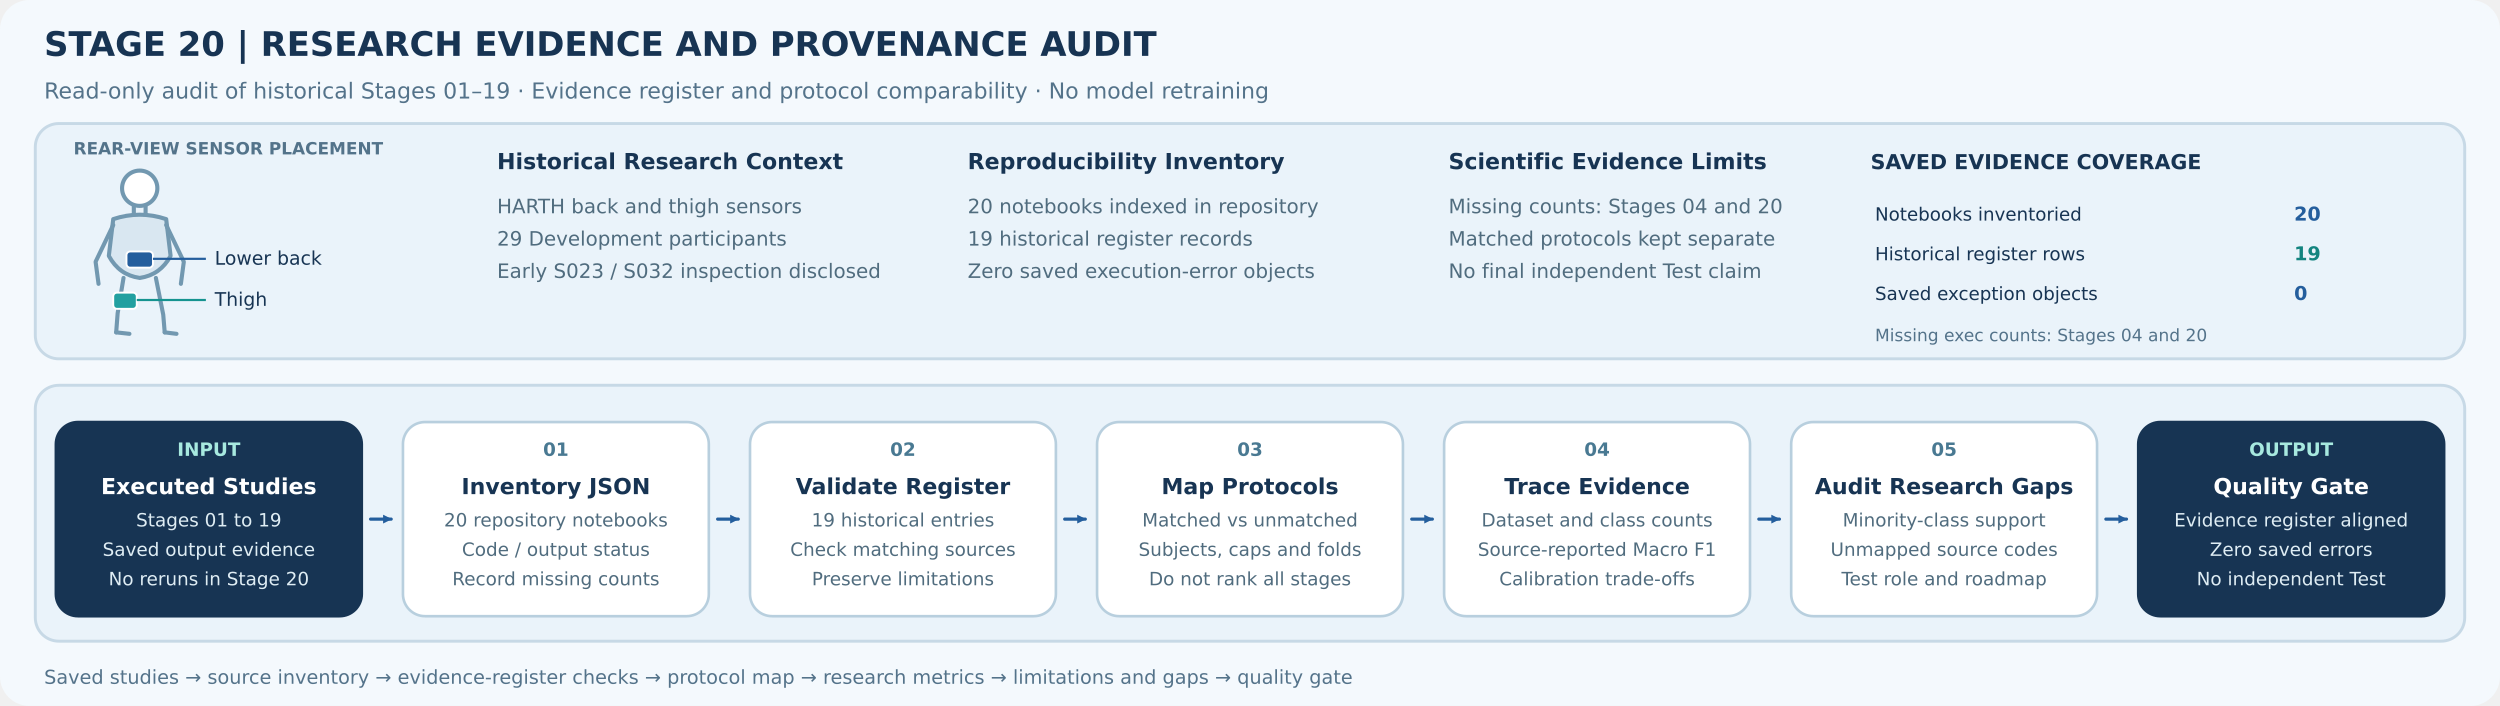
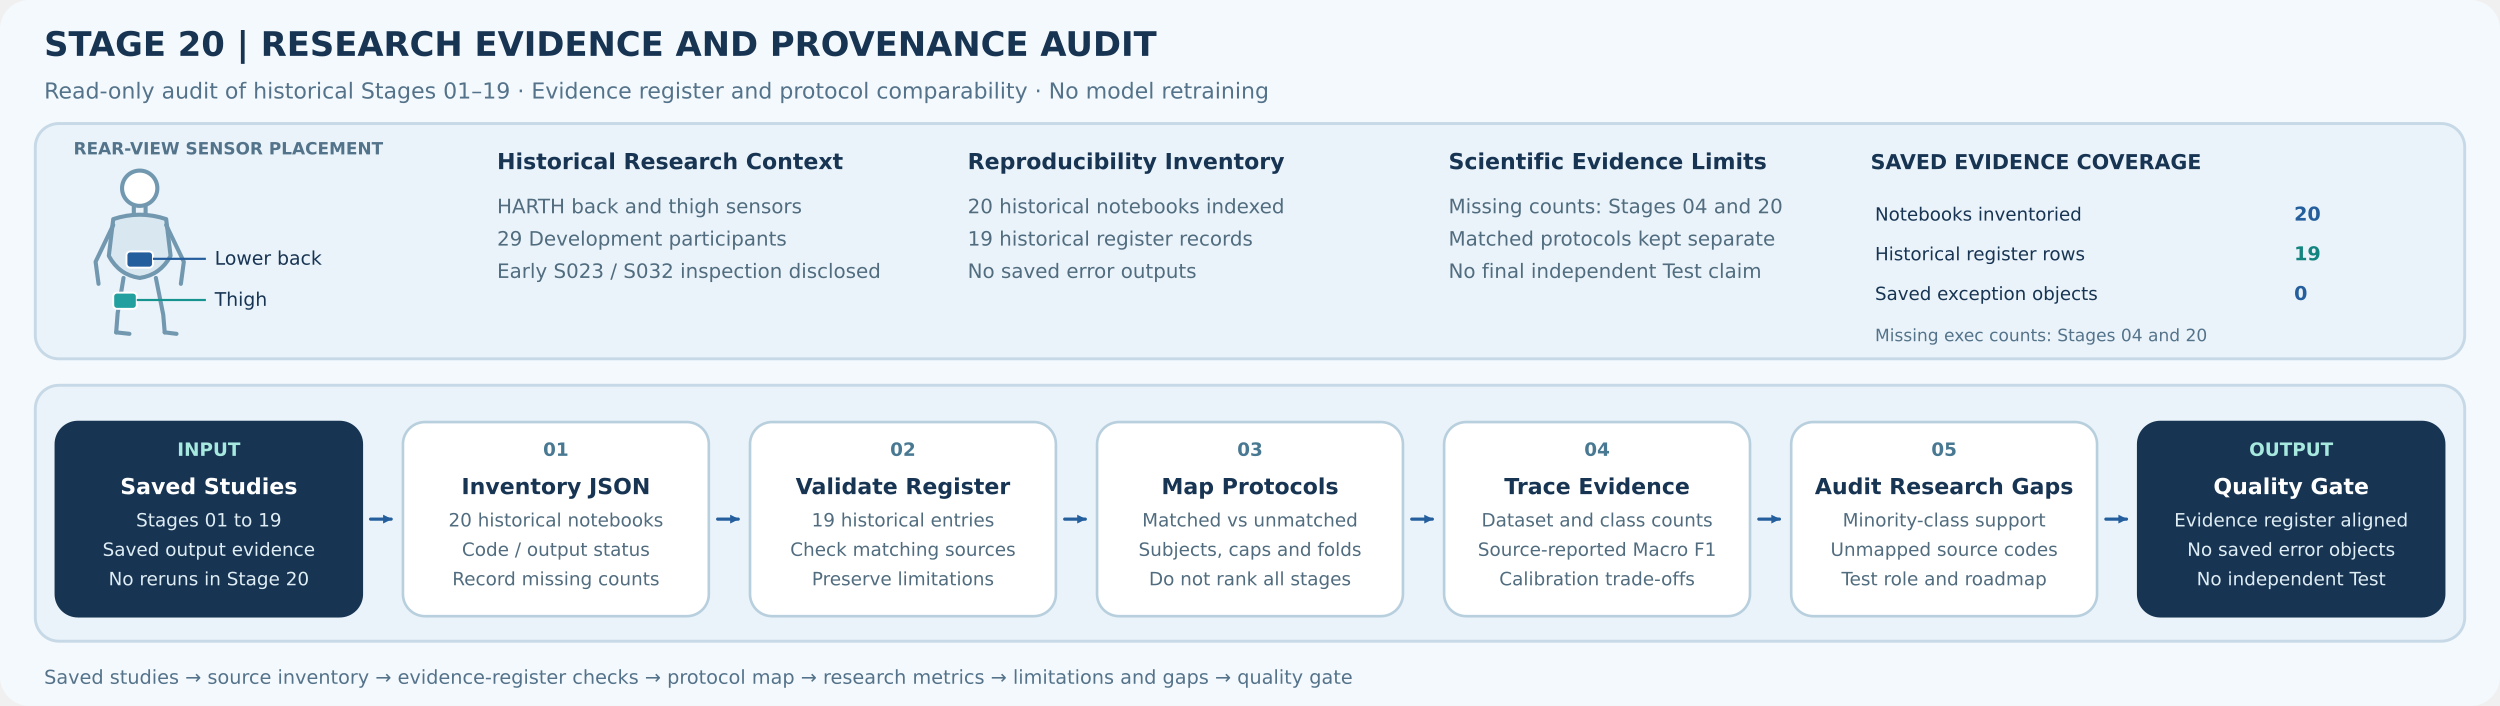
<svg xmlns="http://www.w3.org/2000/svg" width="1700" height="480" viewBox="0 0 1700 480" role="img" aria-labelledby="title desc">
  <defs>
    <marker id="small-arrow" markerUnits="userSpaceOnUse" markerWidth="6" markerHeight="6" refX="5.5" refY="3" orient="auto">
      <path d="M0 0 L6 3 L0 6 Z" fill="#245E9D" />
    </marker>
  </defs>
  <rect width="1700" height="480" rx="20" fill="#F4F9FD" />
  <g font-family="DejaVu Sans, Arial, sans-serif">
    <text x="30" y="38" font-size="23" font-weight="700" fill="#173453">STAGE 20 | RESEARCH EVIDENCE AND PROVENANCE AUDIT</text>
    <text x="30" y="67" font-size="15" fill="#54738A">Read-only audit of historical Stages 01–19 · Evidence register and protocol comparability · No model retraining</text>
    <rect x="24" y="84" width="1652" height="160" rx="16" fill="#EAF3FA" stroke="#C7D9E6" stroke-width="2" />
    <rect x="24" y="262" width="1652" height="174" rx="16" fill="#EAF3FA" stroke="#C7D9E6" stroke-width="2" />
    <g aria-label="Rear-view two-sensor placement, completely within context panel">
      <text x="50" y="105" font-size="11.5" font-weight="700" fill="#53738A">REAR-VIEW SENSOR PLACEMENT</text>
      <g stroke="#7298B0" stroke-width="2.8" stroke-linecap="round" stroke-linejoin="round">
        <circle cx="95" cy="128" r="12" fill="#FFFFFF" />
        <path d="M91 140 L91 147 M99 140 L99 147" fill="none" />
        <path d="M77 149 Q95 143 113 149 L116 174 Q109 187 95 189 Q81 187 74 174 Z" fill="#D9E7F1" />
        <path d="M77 153 L65 178 L67 193 M113 153 L125 178 L123 193" fill="none" />
        <path d="M84 189 L80 213 L79 226 M106 189 L111 214 L112 226" fill="none" />
        <path d="M79 226 L88 227 M112 226 L120 227" fill="none" />
      </g>
      <rect x="86" y="171" width="18" height="11" rx="2.5" fill="#245E9D" stroke="#FFFFFF" stroke-width="1.3" />
      <rect x="77" y="199" width="16" height="11" rx="2.5" fill="#22A0A0" stroke="#FFFFFF" stroke-width="1.3" />
      <path d="M104 176 H140" stroke="#245E9D" stroke-width="1.5" />
      <text x="146" y="180" font-size="12.8" fill="#173453">Lower back</text>
      <path d="M93 204 H140" stroke="#15938F" stroke-width="1.5" />
      <text x="146" y="208" font-size="12.8" fill="#173453">Thigh</text>
    </g>
    <g>
      <text x="338" y="115" font-size="15" font-weight="700" fill="#173453">Historical Research Context</text>
      <text x="338" y="145" font-size="13.5" fill="#506C7E">HARTH back and thigh sensors</text>
      <text x="338" y="167" font-size="13.5" fill="#506C7E">29 Development participants</text>
      <text x="338" y="189" font-size="13.5" fill="#506C7E">Early S023 / S032 inspection disclosed</text>
    </g>
    <g>
      <text x="658" y="115" font-size="15" font-weight="700" fill="#173453">Reproducibility Inventory</text>
-       <text x="658" y="145" font-size="13.5" fill="#506C7E">20 notebooks indexed in repository</text>
+       <text x="658" y="145" font-size="13.5" fill="#506C7E">20 historical notebooks indexed</text>
      <text x="658" y="167" font-size="13.5" fill="#506C7E">19 historical register records</text>
-       <text x="658" y="189" font-size="13.5" fill="#506C7E">Zero saved execution-error objects</text>
+       <text x="658" y="189" font-size="13.5" fill="#506C7E">No saved error outputs</text>
    </g>
    <g>
      <text x="985" y="115" font-size="15" font-weight="700" fill="#173453">Scientific Evidence Limits</text>
      <text x="985" y="145" font-size="13.5" fill="#506C7E">Missing counts: Stages 04 and 20</text>
      <text x="985" y="167" font-size="13.5" fill="#506C7E">Matched protocols kept separate</text>
      <text x="985" y="189" font-size="13.5" fill="#506C7E">No final independent Test claim</text>
    </g>
    <g aria-label="Observed saved research inventory and evidence coverage">
      <text x="1272" y="115" font-size="14" font-weight="700" fill="#173453">SAVED EVIDENCE COVERAGE</text>
      <text x="1275" y="150" font-size="12.4" fill="#173453">Notebooks inventoried</text>
      <text x="1560" y="150" font-size="13" font-weight="700" fill="#245E9D">20</text>
      <text x="1275" y="177" font-size="12.4" fill="#173453">Historical register rows</text>
      <text x="1560" y="177" font-size="13" font-weight="700" fill="#13847F">19</text>
      <text x="1275" y="204" font-size="12.4" fill="#173453">Saved exception objects</text>
      <text x="1560" y="204" font-size="13" font-weight="700" fill="#245E9D">0</text>
      <text x="1275" y="232" font-size="11.6" fill="#54738A">Missing exec counts: Stages 04 and 20</text>
    </g>
    <g aria-label="Six identical short inter-block arrows">
      <path d="M252 353 H266" fill="none" stroke="#245E9D" stroke-width="2.2" stroke-linecap="round" marker-end="url(#small-arrow)" />
      <path d="M488 353 H502" fill="none" stroke="#245E9D" stroke-width="2.2" stroke-linecap="round" marker-end="url(#small-arrow)" />
      <path d="M724 353 H738" fill="none" stroke="#245E9D" stroke-width="2.2" stroke-linecap="round" marker-end="url(#small-arrow)" />
      <path d="M960 353 H974" fill="none" stroke="#245E9D" stroke-width="2.2" stroke-linecap="round" marker-end="url(#small-arrow)" />
      <path d="M1196 353 H1210" fill="none" stroke="#245E9D" stroke-width="2.2" stroke-linecap="round" marker-end="url(#small-arrow)" />
      <path d="M1432 353 H1446" fill="none" stroke="#245E9D" stroke-width="2.2" stroke-linecap="round" marker-end="url(#small-arrow)" />
    </g>
    <g aria-label="Seven matched-protocol research workflow blocks">
      <g class="process-block">
        <rect x="38" y="287" width="208" height="132" rx="15" fill="#173453" stroke="#173453" stroke-width="1.8" />
        <text x="142" y="310" text-anchor="middle" font-size="12.5" font-weight="700" fill="#A7E9DF">INPUT</text>
-         <text x="142" y="336" text-anchor="middle" font-size="15" font-weight="700" fill="#FFFFFF">Executed Studies</text>
+         <text x="142" y="336" text-anchor="middle" font-size="15" font-weight="700" fill="#FFFFFF">Saved Studies</text>
        <text x="142" y="358" text-anchor="middle" font-size="12.5" fill="#DFEDF4">Stages 01 to 19</text>
        <text x="142" y="378" text-anchor="middle" font-size="12.5" fill="#DFEDF4">Saved output evidence</text>
        <text x="142" y="398" text-anchor="middle" font-size="12.5" fill="#DFEDF4">No reruns in Stage 20</text>
      </g>
      <g class="process-block">
        <rect x="274" y="287" width="208" height="132" rx="15" fill="#FFFFFF" stroke="#B8CFDE" stroke-width="1.8" />
        <text x="378" y="310" text-anchor="middle" font-size="12.5" font-weight="700" fill="#497992">01</text>
        <text x="378" y="336" text-anchor="middle" font-size="15" font-weight="700" fill="#173453">Inventory JSON</text>
-         <text x="378" y="358" text-anchor="middle" font-size="12.5" fill="#506C7E">20 repository notebooks</text>
+         <text x="378" y="358" text-anchor="middle" font-size="12.5" fill="#506C7E">20 historical notebooks</text>
        <text x="378" y="378" text-anchor="middle" font-size="12.5" fill="#506C7E">Code / output status</text>
        <text x="378" y="398" text-anchor="middle" font-size="12.5" fill="#506C7E">Record missing counts</text>
      </g>
      <g class="process-block">
        <rect x="510" y="287" width="208" height="132" rx="15" fill="#FFFFFF" stroke="#B8CFDE" stroke-width="1.8" />
        <text x="614" y="310" text-anchor="middle" font-size="12.5" font-weight="700" fill="#497992">02</text>
        <text x="614" y="336" text-anchor="middle" font-size="15" font-weight="700" fill="#173453">Validate Register</text>
        <text x="614" y="358" text-anchor="middle" font-size="12.5" fill="#506C7E">19 historical entries</text>
        <text x="614" y="378" text-anchor="middle" font-size="12.5" fill="#506C7E">Check matching sources</text>
        <text x="614" y="398" text-anchor="middle" font-size="12.5" fill="#506C7E">Preserve limitations</text>
      </g>
      <g class="process-block">
        <rect x="746" y="287" width="208" height="132" rx="15" fill="#FFFFFF" stroke="#B8CFDE" stroke-width="1.8" />
        <text x="850" y="310" text-anchor="middle" font-size="12.5" font-weight="700" fill="#497992">03</text>
        <text x="850" y="336" text-anchor="middle" font-size="15" font-weight="700" fill="#173453">Map Protocols</text>
        <text x="850" y="358" text-anchor="middle" font-size="12.5" fill="#506C7E">Matched vs unmatched</text>
        <text x="850" y="378" text-anchor="middle" font-size="12.5" fill="#506C7E">Subjects, caps and folds</text>
        <text x="850" y="398" text-anchor="middle" font-size="12.5" fill="#506C7E">Do not rank all stages</text>
      </g>
      <g class="process-block">
        <rect x="982" y="287" width="208" height="132" rx="15" fill="#FFFFFF" stroke="#B8CFDE" stroke-width="1.8" />
        <text x="1086" y="310" text-anchor="middle" font-size="12.5" font-weight="700" fill="#497992">04</text>
        <text x="1086" y="336" text-anchor="middle" font-size="15" font-weight="700" fill="#173453">Trace Evidence</text>
        <text x="1086" y="358" text-anchor="middle" font-size="12.5" fill="#506C7E">Dataset and class counts</text>
        <text x="1086" y="378" text-anchor="middle" font-size="12.5" fill="#506C7E">Source-reported Macro F1</text>
        <text x="1086" y="398" text-anchor="middle" font-size="12.5" fill="#506C7E">Calibration trade-offs</text>
      </g>
      <g class="process-block">
        <rect x="1218" y="287" width="208" height="132" rx="15" fill="#FFFFFF" stroke="#B8CFDE" stroke-width="1.8" />
        <text x="1322" y="310" text-anchor="middle" font-size="12.5" font-weight="700" fill="#497992">05</text>
        <text x="1322" y="336" text-anchor="middle" font-size="15" font-weight="700" fill="#173453">Audit Research Gaps</text>
        <text x="1322" y="358" text-anchor="middle" font-size="12.5" fill="#506C7E">Minority-class support</text>
        <text x="1322" y="378" text-anchor="middle" font-size="12.5" fill="#506C7E">Unmapped source codes</text>
        <text x="1322" y="398" text-anchor="middle" font-size="12.5" fill="#506C7E">Test role and roadmap</text>
      </g>
      <g class="process-block">
        <rect x="1454" y="287" width="208" height="132" rx="15" fill="#173453" stroke="#173453" stroke-width="1.8" />
        <text x="1558" y="310" text-anchor="middle" font-size="12.5" font-weight="700" fill="#A7E9DF">OUTPUT</text>
        <text x="1558" y="336" text-anchor="middle" font-size="15" font-weight="700" fill="#FFFFFF">Quality Gate</text>
        <text x="1558" y="358" text-anchor="middle" font-size="12.5" fill="#DFEDF4">Evidence register aligned</text>
-         <text x="1558" y="378" text-anchor="middle" font-size="12.5" fill="#DFEDF4">Zero saved errors</text>
+         <text x="1558" y="378" text-anchor="middle" font-size="12.5" fill="#DFEDF4">No saved error objects</text>
        <text x="1558" y="398" text-anchor="middle" font-size="12.5" fill="#DFEDF4">No independent Test</text>
      </g>
    </g>
    <text x="30" y="465" font-size="13.1" fill="#54738A">Saved studies → source inventory → evidence-register checks → protocol map → research metrics → limitations and gaps → quality gate</text>
  </g>
</svg>
